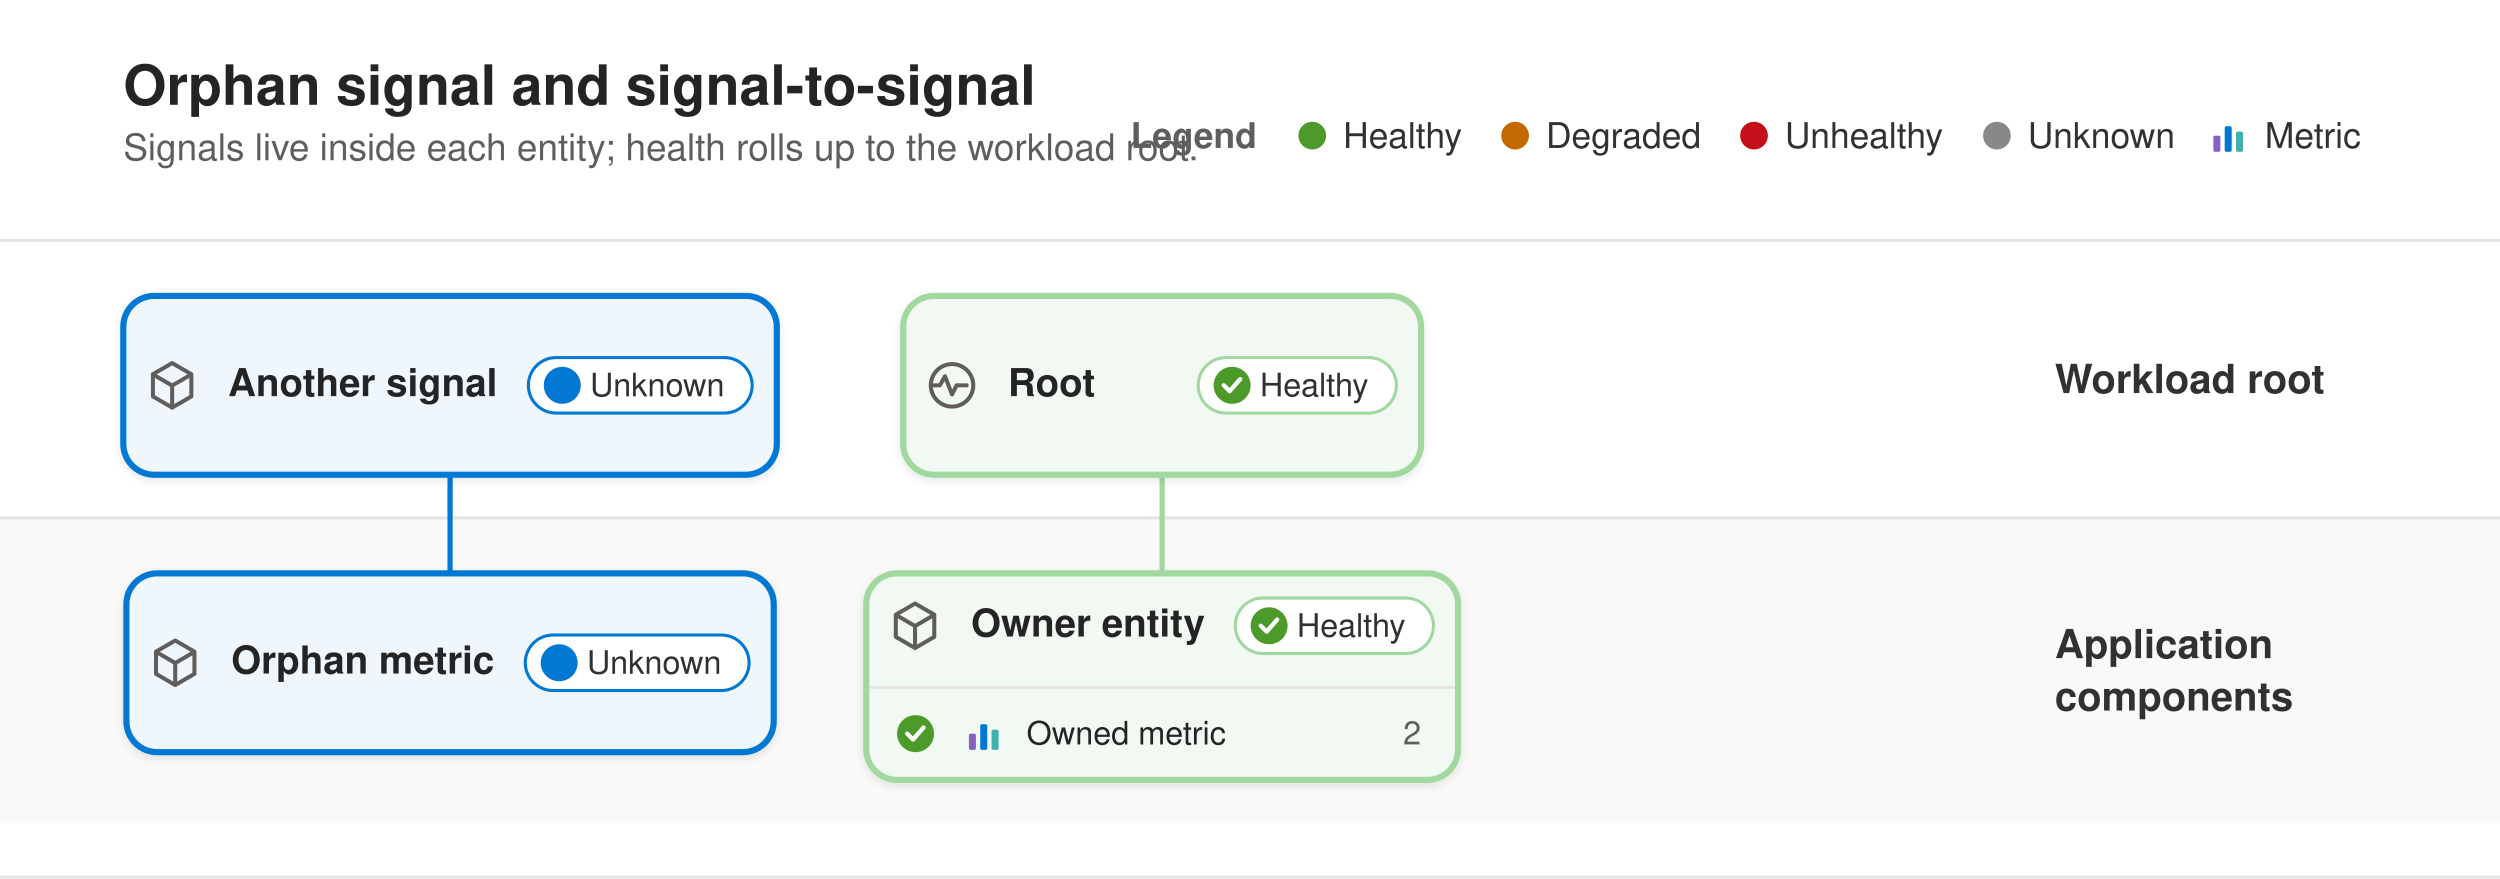
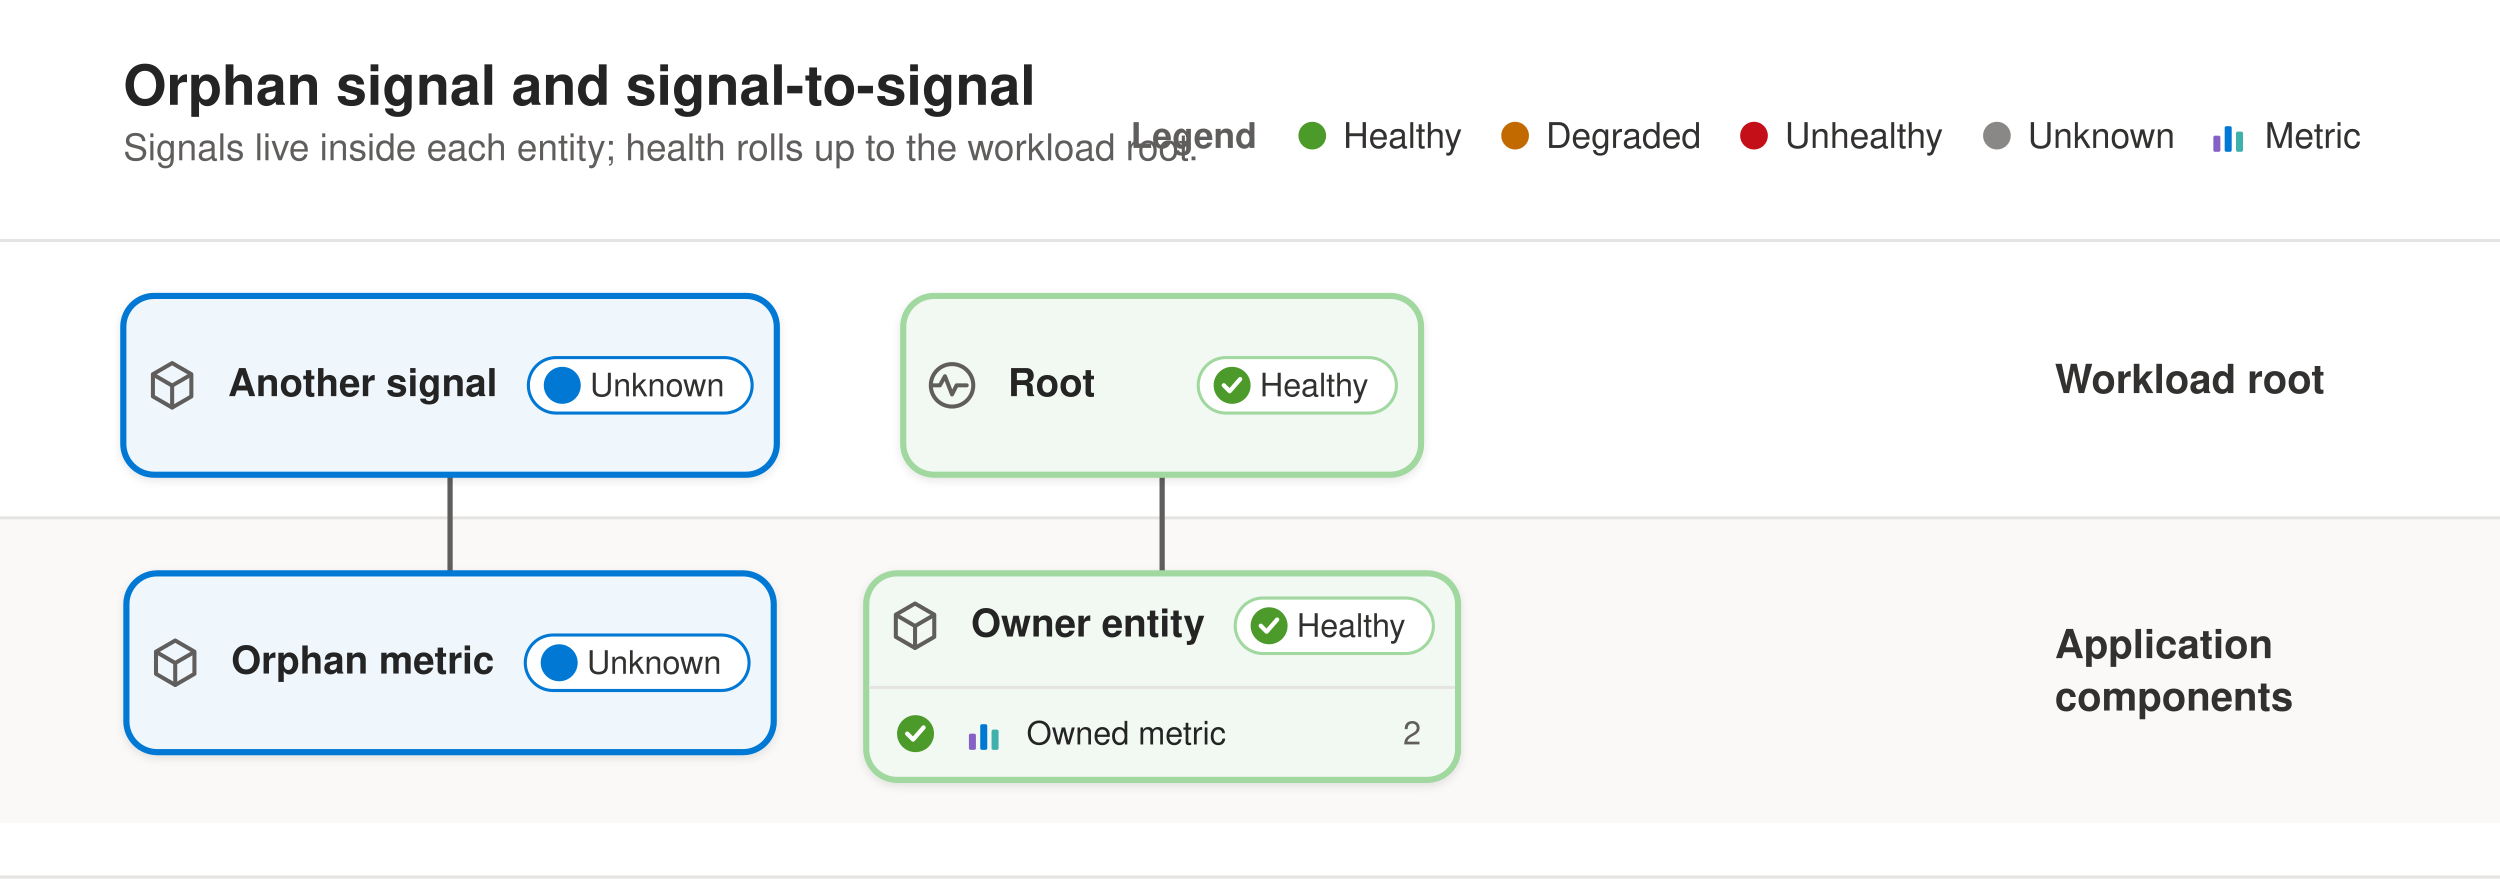
<svg xmlns="http://www.w3.org/2000/svg" width="811" height="285" viewBox="0 0 811 285" font-family="Segoe UI, -apple-system, BlinkMacSystemFont, Helvetica, Arial, sans-serif">
  <defs>
    <filter id="cs" x="-20%" y="-20%" width="140%" height="140%">
      <feDropShadow dx="0" dy="1" stdDeviation="1.3" flood-color="#000" flood-opacity="0.1" />
    </filter>
  </defs>
  <rect width="811" height="285" fill="#ffffff" />
  <rect x="0" y="78.0" width="811" height="90.0" fill="#ffffff" />
  <line x1="0" y1="78.0" x2="811" y2="78.0" stroke="#e6e4e2" />
  <text x="666.6" y="127.5" font-size="13" font-weight="700" fill="#323130">Workload root</text>
  <rect x="0" y="168.0" width="811" height="99.0" fill="#faf9f8" />
  <line x1="0" y1="168.0" x2="811" y2="168.0" stroke="#e6e4e2" />
  <text x="666.6" y="213.5" font-size="13" font-weight="700" fill="#323130">Application</text>
  <text x="666.6" y="230.5" font-size="13" font-weight="700" fill="#323130">components</text>
  <line x1="0" y1="284.5" x2="811" y2="284.5" stroke="#e6e4e2" />
  <text x="40" y="34" font-size="18" font-weight="700" fill="#242424">Orphan signal and signal-to-signal</text>
  <text x="40" y="52" font-size="12" fill="#605e5c">Signals live inside each entity; health rolls up to the workload root.</text>
  <text x="407.7" y="48" font-size="11.5" font-weight="600" fill="#605e5c" text-anchor="end">Legend</text>
  <circle cx="425.7" cy="44" r="4.5" fill="#4c9a2a" />
  <text x="435.7" y="48" font-size="11.5" fill="#323130">Healthy</text>
  <circle cx="491.5" cy="44" r="4.5" fill="#c26a00" />
  <text x="501.5" y="48" font-size="11.5" fill="#323130">Degraded</text>
  <circle cx="569.0" cy="44" r="4.5" fill="#c50f18" />
  <text x="579.0" y="48" font-size="11.5" fill="#323130">Unhealthy</text>
  <circle cx="647.8" cy="44" r="4.5" fill="#8a8886" />
  <text x="657.8" y="48" font-size="11.5" fill="#323130">Unknown</text>
  <g transform="translate(716.7,37.0) scale(0.875)">
    <rect x="1.5" y="8" width="2.6" height="6" rx="0.6" fill="#8661c5" />
    <rect x="5.7" y="4.5" width="2.6" height="9.5" rx="0.6" fill="#0078D4" />
    <rect x="9.9" y="6.5" width="2.6" height="7.5" rx="0.6" fill="#3fb0ac" />
  </g>
  <text x="734.7" y="48" font-size="11.5" fill="#323130">Metric</text>
  <g transform="translate(40.0,0)">
    <g fill="none" stroke-linecap="butt" stroke-linejoin="round">
-       <path d="M106.0 186.0 L106.0 154.0" stroke="#0078D4" stroke-width="1.7" />
-       <path d="M337.0 186.0 L337.0 154.0" stroke="#a0d8a0" stroke-width="1.7" />
+       <path d="M106.0 186.0 L106.0 154.0" stroke="#605e5c" stroke-width="1.7" />
+       <path d="M337.0 186.0 L337.0 154.0" stroke="#605e5c" stroke-width="1.7" />
    </g>
    <g filter="url(#cs)">
      <rect x="1.0" y="186.0" width="210" height="58" rx="10" fill="#eff6fc" stroke="#0078D4" stroke-width="2" />
    </g>
    <g transform="translate(7.0,205.16) scale(0.82)">
      <path d="M12 3.2l7.6 4.4v8.8L12 20.8l-7.6-4.4V7.6z" fill="none" stroke="#605e5c" stroke-width="1.6" stroke-linecap="round" stroke-linejoin="round" />
      <path d="M4.6 7.8l7.4 4.3 7.4-4.3M12 12.1v8.6" fill="none" stroke="#605e5c" stroke-width="1.6" stroke-linecap="round" stroke-linejoin="round" />
    </g>
    <text x="35.0" y="218.5" font-size="12.5" font-weight="600" fill="#242424">Orphan metric</text>
    <rect x="130.4" y="206.00" width="72.6" height="18" rx="9" fill="#ffffff" stroke="#0078D4" stroke-width="1" />
    <circle cx="141.4" cy="215.0" r="6" fill="#0078D4" />
    <text x="150.4" y="218.57" font-size="10.5" fill="#323130">Unknown</text>
    <g filter="url(#cs)">
      <rect x="0.0" y="96.0" width="212" height="58" rx="10" fill="#eff6fc" stroke="#0078D4" stroke-width="2" />
    </g>
    <g transform="translate(6.0,115.16) scale(0.82)">
      <path d="M12 3.2l7.6 4.4v8.8L12 20.8l-7.6-4.4V7.6z" fill="none" stroke="#605e5c" stroke-width="1.6" stroke-linecap="round" stroke-linejoin="round" />
      <path d="M4.6 7.8l7.4 4.3 7.4-4.3M12 12.1v8.6" fill="none" stroke="#605e5c" stroke-width="1.6" stroke-linecap="round" stroke-linejoin="round" />
    </g>
    <text x="34.0" y="128.5" font-size="12.5" font-weight="600" fill="#242424">Another signal</text>
    <rect x="131.4" y="116.00" width="72.6" height="18" rx="9" fill="#ffffff" stroke="#0078D4" stroke-width="1" />
    <circle cx="142.4" cy="125.0" r="6" fill="#0078D4" />
    <text x="151.4" y="128.57" font-size="10.5" fill="#323130">Unknown</text>
    <g filter="url(#cs)">
      <rect x="241.0" y="186.0" width="192" height="67" rx="10" fill="#f2f8f2" stroke="#a0d8a0" stroke-width="2" />
    </g>
    <g transform="translate(247.0,193.16) scale(0.82)">
      <path d="M12 3.2l7.6 4.4v8.8L12 20.8l-7.6-4.4V7.6z" fill="none" stroke="#605e5c" stroke-width="1.6" stroke-linecap="round" stroke-linejoin="round" />
      <path d="M4.6 7.8l7.4 4.3 7.4-4.3M12 12.1v8.6" fill="none" stroke="#605e5c" stroke-width="1.6" stroke-linecap="round" stroke-linejoin="round" />
    </g>
    <text x="275.0" y="206.5" font-size="12.5" font-weight="600" fill="#242424">Owner entity</text>
    <rect x="360.7" y="194.00" width="64.3" height="18" rx="9" fill="#ffffff" stroke="#a0d8a0" stroke-width="1" />
    <circle cx="371.7" cy="203.0" r="6" fill="#4c9a2a" />
    <path d="M369.0 203.0 l1.9 1.9 l3.4 -3.9" fill="none" stroke="#ffffff" stroke-width="1.4" stroke-linecap="round" stroke-linejoin="round" />
    <text x="380.7" y="206.57" font-size="10.5" fill="#323130">Healthy</text>
    <line x1="242.0" y1="223.0" x2="432.0" y2="223.0" stroke="#e6e4e2" />
    <circle cx="257.0" cy="238.0" r="6" fill="#4c9a2a" />
    <path d="M254.3 238.0 l1.9 1.9 l3.4 -3.9" fill="none" stroke="#ffffff" stroke-width="1.4" stroke-linecap="round" stroke-linejoin="round" />
    <g transform="translate(273.0,231.0) scale(0.875)">
      <rect x="1.5" y="8" width="2.6" height="6" rx="0.6" fill="#8661c5" />
      <rect x="5.7" y="4.5" width="2.6" height="9.5" rx="0.6" fill="#0078D4" />
      <rect x="9.9" y="6.5" width="2.6" height="7.5" rx="0.6" fill="#3fb0ac" />
    </g>
    <text x="293.0" y="241.5" font-size="10.5" fill="#242424">Owned metric</text>
    <text x="421.0" y="241.5" font-size="10.5" font-weight="400" fill="#605e5c" text-anchor="end">2</text>
    <g filter="url(#cs)">
      <rect x="253.0" y="96.0" width="168" height="58" rx="10" fill="#f2f8f2" stroke="#a0d8a0" stroke-width="2" />
    </g>
    <g transform="translate(259.0,115.16) scale(0.82)">
      <circle cx="12" cy="12" r="8.4" fill="none" stroke="#605e5c" stroke-width="1.6" stroke-linecap="round" stroke-linejoin="round" />
      <path d="M4.2 12h3l2-3.6 2.8 7.2 1.8-3.6h4" fill="none" stroke="#605e5c" stroke-width="1.6" stroke-linecap="round" stroke-linejoin="round" />
    </g>
    <text x="287.0" y="128.5" font-size="12.5" font-weight="600" fill="#242424">Root</text>
    <rect x="348.7" y="116.00" width="64.3" height="18" rx="9" fill="#ffffff" stroke="#a0d8a0" stroke-width="1" />
    <circle cx="359.7" cy="125.0" r="6" fill="#4c9a2a" />
    <path d="M357.0 125.0 l1.9 1.9 l3.4 -3.9" fill="none" stroke="#ffffff" stroke-width="1.4" stroke-linecap="round" stroke-linejoin="round" />
    <text x="368.7" y="128.57" font-size="10.5" fill="#323130">Healthy</text>
  </g>
</svg>
